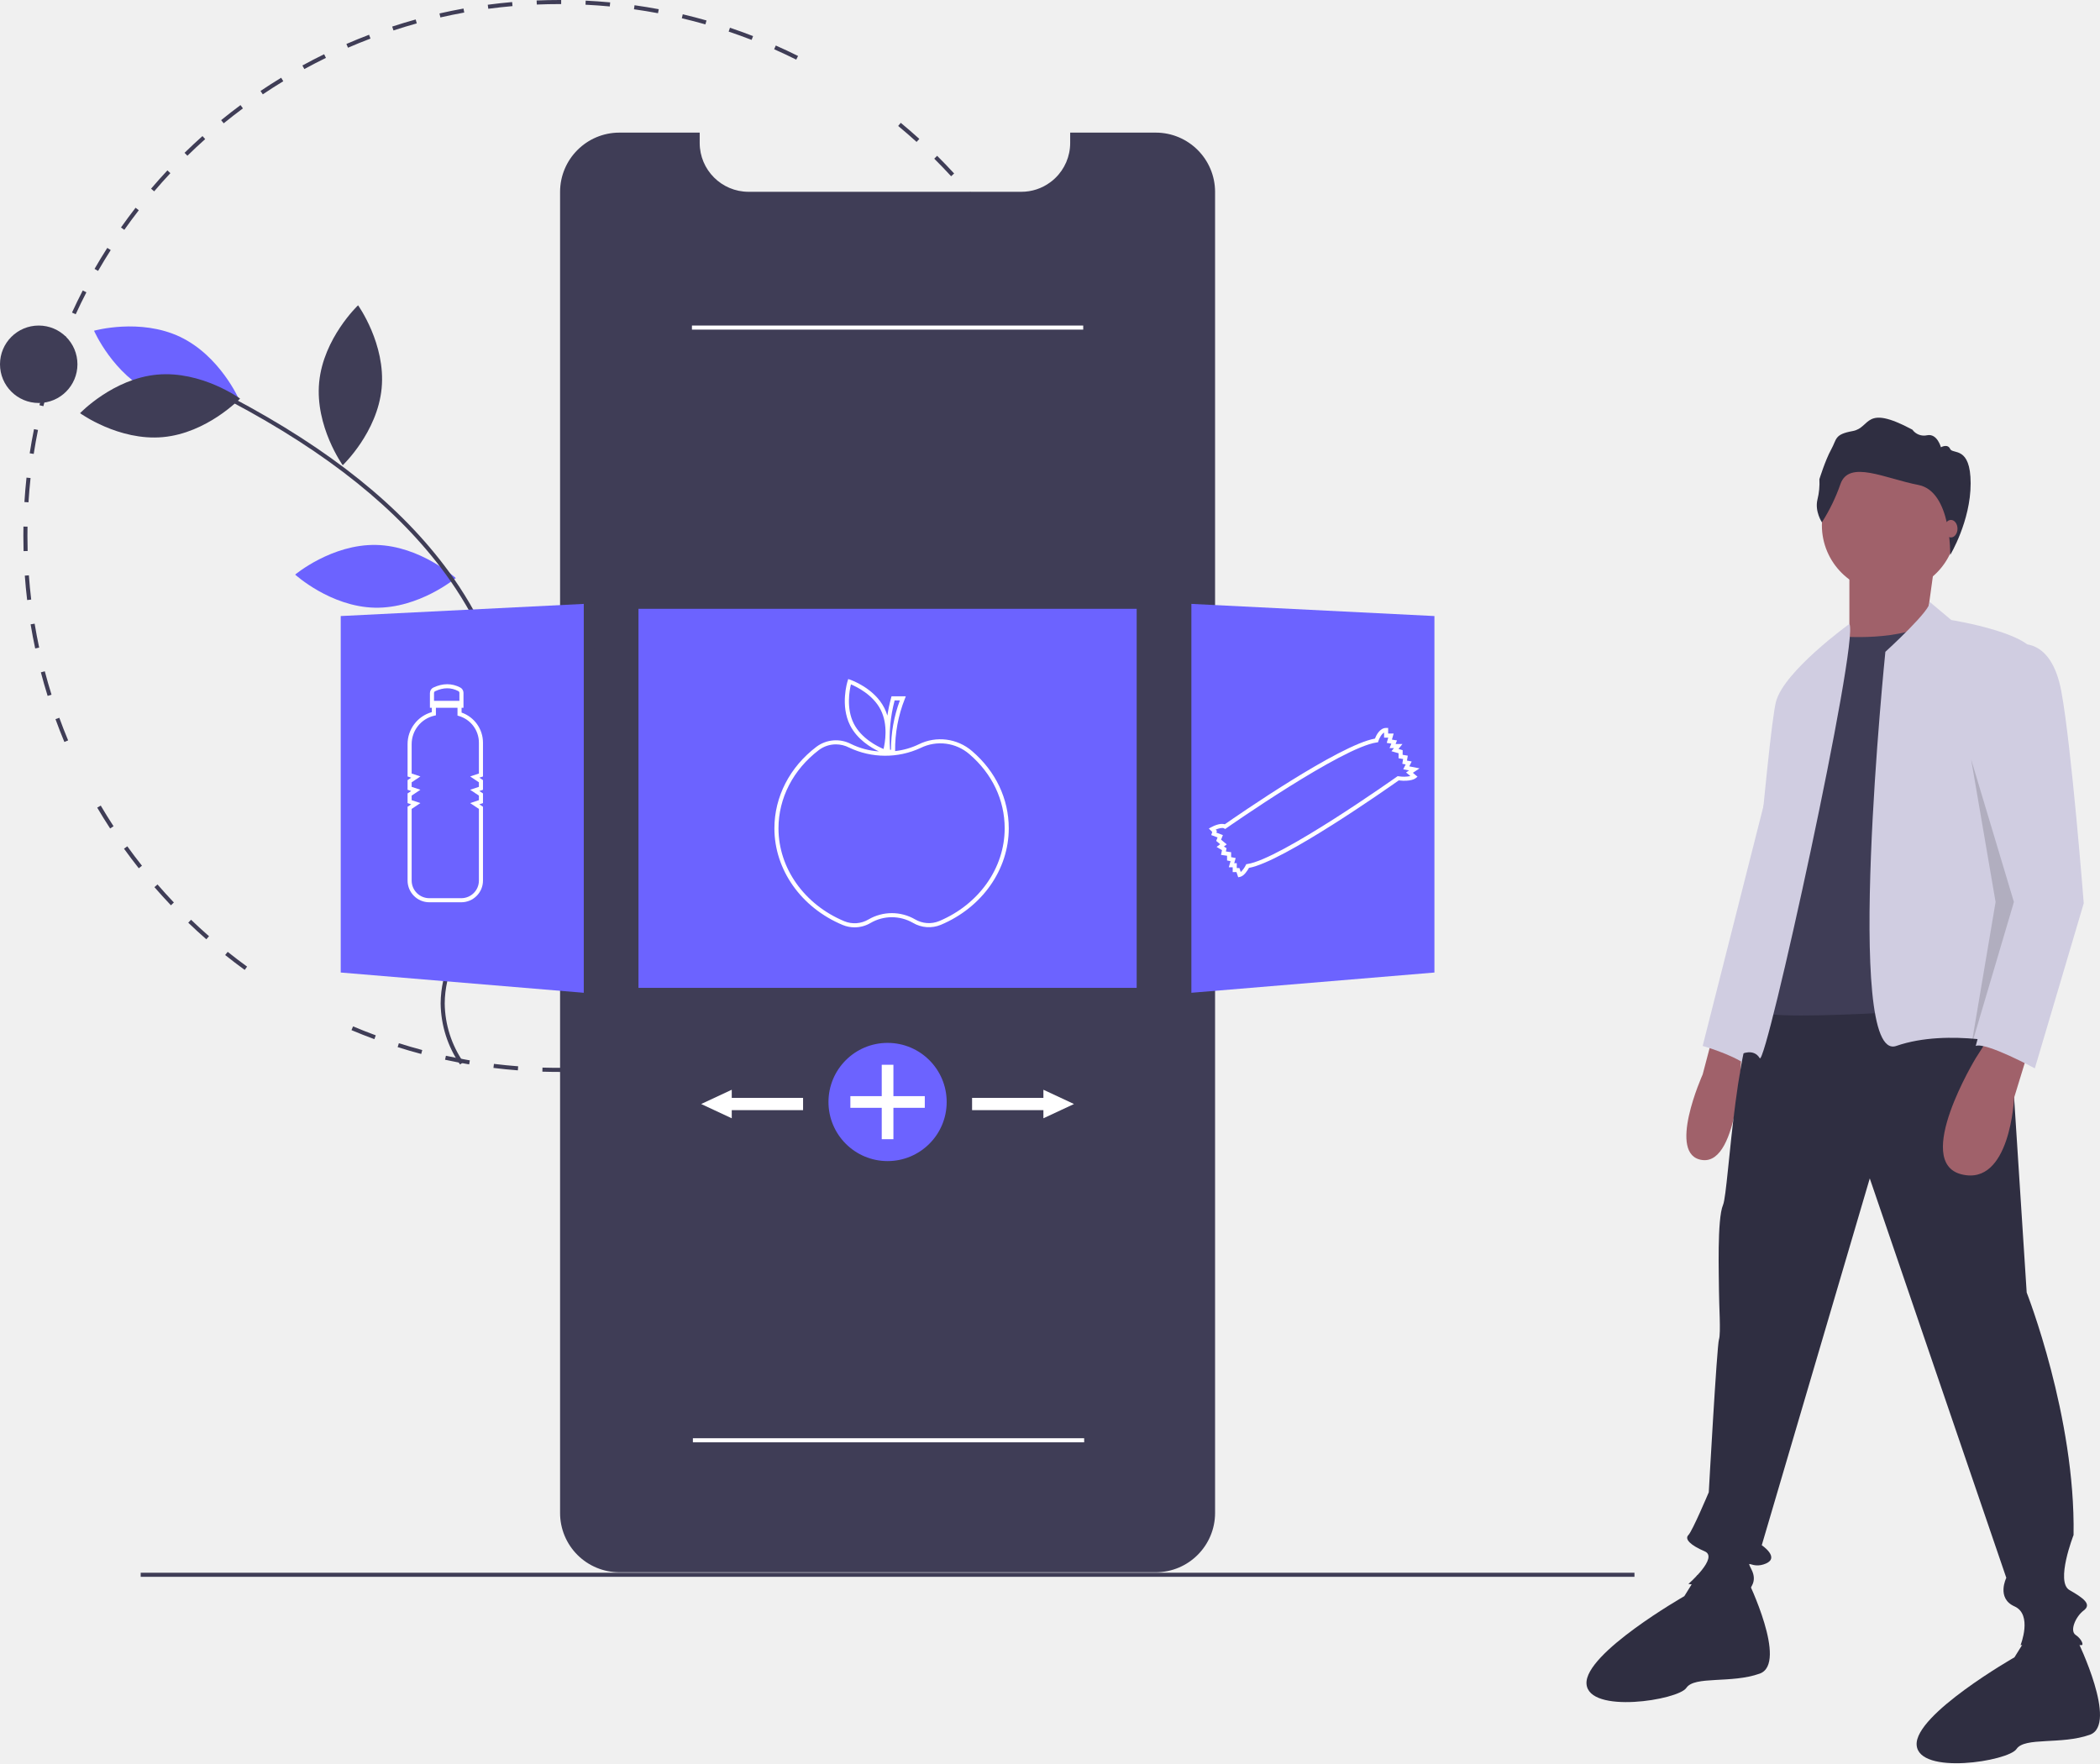
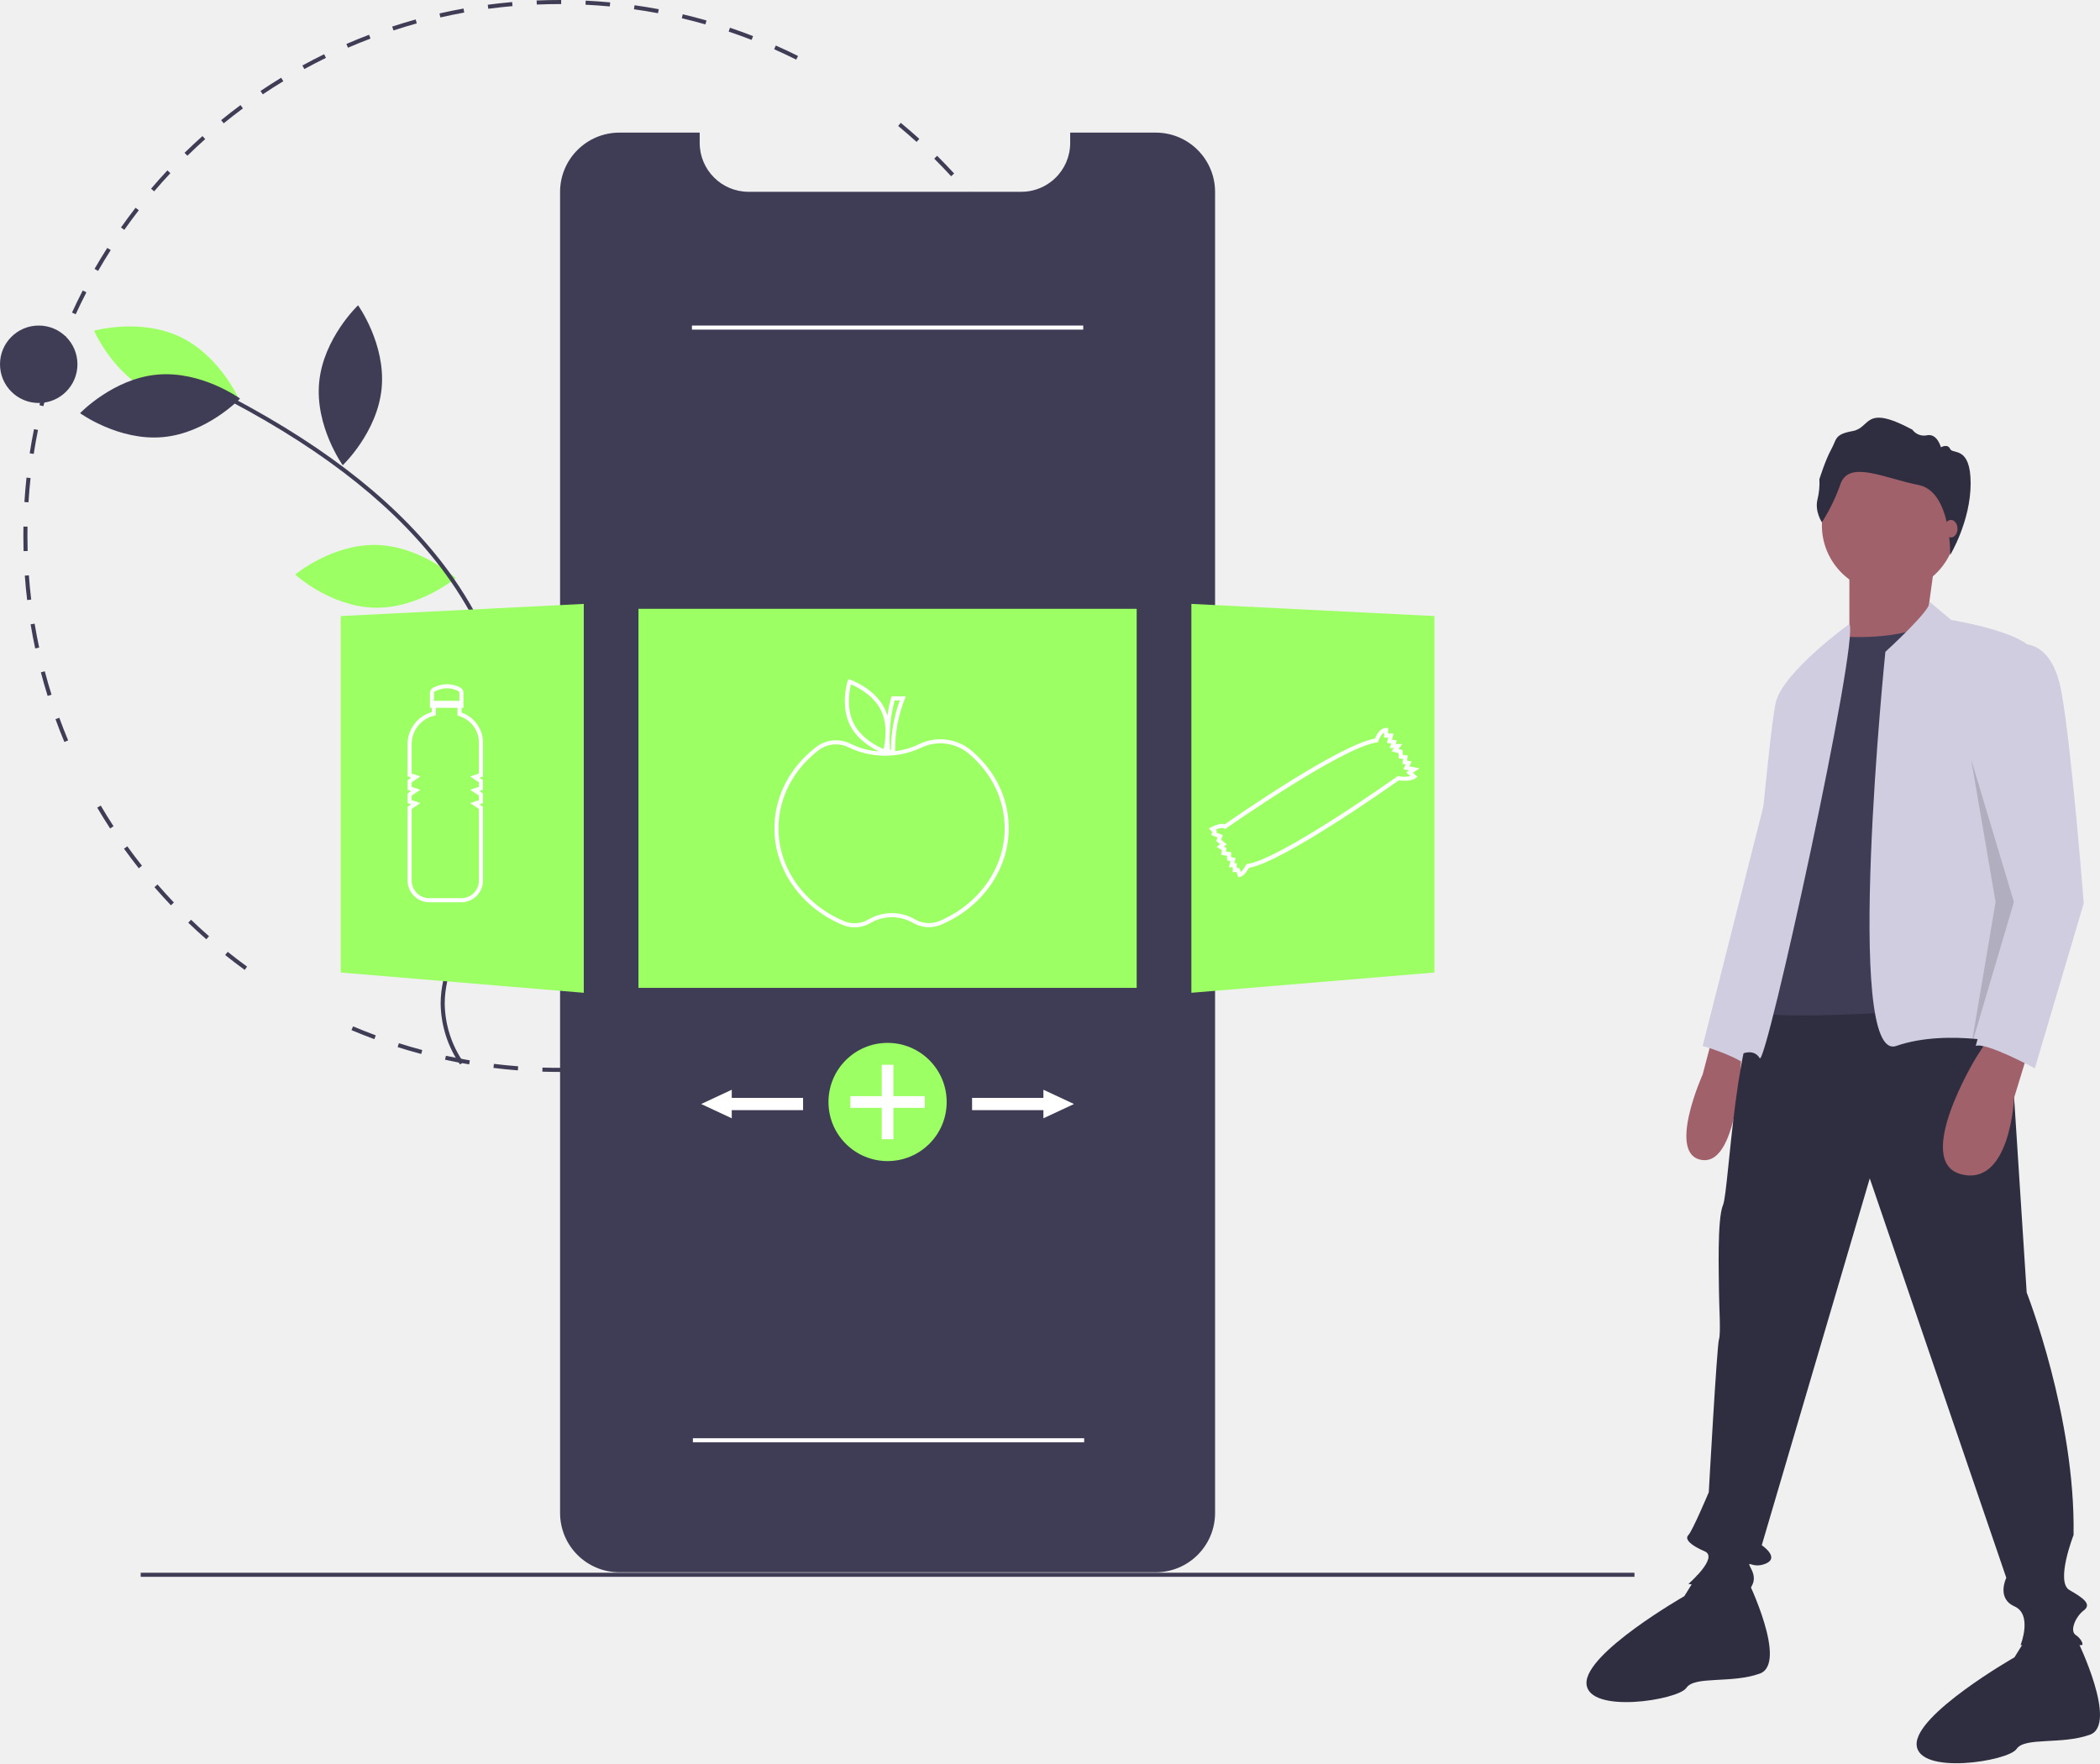
<svg xmlns="http://www.w3.org/2000/svg" id="ae078c60-54bd-436d-9521-059685d2198b" data-name="Layer 1" width="1030.475" height="865.228" viewBox="0 0 1030.475 865.228">
  <path d="M359.225,543.386c-2.774,0-5.577-.044-8.328-.13l.062-1.998c3.95.123,7.981.157,11.95.103l.027,2Q361.084,543.385,359.225,543.386Zm15.745-.464-.117-1.996c3.956-.233,7.963-.562,11.909-.975l.209,1.988C382.995,542.357,378.958,542.688,374.971,542.922Zm-36.096-.312c-3.989-.306-8.021-.706-11.982-1.192l.244-1.984c3.932.481,7.932.88,11.891,1.183Zm60.039-2.199-.3-1.977c3.931-.597,7.892-1.289,11.77-2.06l.39,1.961C406.865,539.112,402.875,539.811,398.914,540.411Zm-83.935-.731c-3.941-.668-7.919-1.436-11.823-2.283l.424-1.955c3.875.842,7.822,1.604,11.733,2.266Zm107.548-3.962-.48-1.941c3.858-.954,7.738-2.009,11.532-3.134l.568,1.918C430.324,533.694,426.415,534.757,422.527,535.718ZM291.451,534.571c-3.866-1.028-7.756-2.159-11.562-3.363l.603-1.906c3.778,1.194,7.638,2.316,11.474,3.336Zm154.158-5.701-.656-1.889c3.744-1.302,7.51-2.709,11.194-4.184l.742,1.857C453.178,526.141,449.383,527.559,445.609,528.87Zm-177.146-1.566c-3.754-1.38-7.532-2.869-11.228-4.426l.776-1.844c3.667,1.545,7.416,3.022,11.142,4.393Zm199.475-7.368-.828-1.82c3.596-1.634,7.21-3.378,10.742-5.184l.91,1.781C475.203,516.532,471.561,518.289,467.938,519.936Zm21.398-10.938-.99-1.736c3.448-1.968,6.891-4.036,10.229-6.148l1.068,1.689C496.28,504.931,492.812,507.016,489.337,508.997ZM509.66,496.14l-1.145-1.639c3.247-2.269,6.487-4.645,9.631-7.061l1.219,1.586C516.198,491.461,512.932,493.855,509.66,496.14Zm-304.826-2.816c-3.228-2.345-6.453-4.801-9.585-7.302l1.248-1.562c3.108,2.481,6.309,4.919,9.512,7.245Zm323.903-11.846-1.289-1.529c3.026-2.554,6.038-5.215,8.953-7.91l1.357,1.469C534.822,476.223,531.787,478.904,528.737,481.478Zm-342.728-3.186c-3.006-2.633-5.993-5.371-8.877-8.14l1.385-1.443c2.862,2.748,5.826,5.466,8.81,8.079ZM546.41,465.131l-1.424-1.404c2.79-2.827,5.55-5.753,8.201-8.695l1.486,1.338C552.002,459.335,549.222,462.282,546.41,465.131Zm-377.773-3.512c-2.758-2.9-5.482-5.898-8.097-8.91l1.511-1.311c2.594,2.989,5.297,5.964,8.035,8.842Zm393.893-14.38-1.545-1.27c2.521-3.067,5.002-6.232,7.378-9.409l1.602,1.197C567.571,440.959,565.07,444.15,562.53,447.239Zm-409.671-3.797c-2.477-3.13-4.916-6.361-7.25-9.604l1.623-1.168c2.316,3.218,4.736,6.425,7.195,9.532Zm424.1-15.497-1.654-1.123c2.23-3.284,4.415-6.664,6.492-10.048l1.705,1.047C581.407,421.231,579.206,424.637,576.959,427.945ZM138.808,423.916c-2.179-3.341-4.312-6.778-6.34-10.22l1.723-1.016c2.013,3.415,4.129,6.827,6.292,10.142Zm450.766-16.511-1.75-.967c1.92-3.475,3.785-7.043,5.546-10.606l1.793.887C593.39,400.309,591.509,403.904,589.574,407.405Zm10.681-21.621-1.832-.803c1.594-3.64,3.124-7.367,4.549-11.078l1.867.717C603.403,378.36,601.86,382.116,600.255,385.784ZM116.352,381.469c-1.533-3.68-3.001-7.444-4.364-11.19l1.88-.684c1.352,3.718,2.809,7.453,4.33,11.104ZM608.903,363.253l-1.898-.629c1.248-3.761,2.426-7.604,3.5-11.426l1.926.541C611.348,355.59,610.16,359.464,608.903,363.253Zm-500.767-4.383c-1.19-3.812-2.308-7.705-3.323-11.574l1.935-.508c1.007,3.84,2.117,7.704,3.298,11.486Zm507.286-18.795-1.948-.453c.896-3.854,1.714-7.791,2.434-11.698l1.967.361C617.149,332.224,616.324,336.19,615.422,340.075Zm-513.394-4.494c-.834-3.906-1.589-7.886-2.243-11.83l1.973-.328c.65,3.915,1.399,7.864,2.227,11.74Zm517.752-19.184-1.982-.271c.538-3.917.992-7.911,1.351-11.872l1.992.18C620.779,308.426,620.321,312.45,619.78,316.398Zm-521.694-4.566c-.472-3.959-.859-7.991-1.151-11.984l1.995-.146c.29,3.964.674,7.965,1.143,11.895ZM621.955,292.422l-1.998-.09c.178-3.963.269-7.982.269-11.946h2C622.225,284.38,622.135,288.43,621.955,292.422ZM96.329,287.82c-.068-2.452-.103-4.954-.104-7.435q0-2.309.04-4.608l2,.035q-.04,2.282-.04,4.573c0,2.462.035,4.945.103,7.38Zm2.411-23.948-1.996-.125c.25-3.996.594-8.032,1.023-11.997l1.988.215C99.329,255.901,98.988,259.906,98.74,263.873Zm520.194-12.202c-.399-3.943-.949-5.865-1.529-9.791l1.979-.292c.584,3.956,1.085,6.975,1.488,10.948ZM101.312,240.12l-1.977-.306c.613-3.957,1.325-7.944,2.116-11.854l1.96.396C102.627,232.236,101.92,236.194,101.312,240.12Zm514.074-10.016c-.763-3.901-1.623-7.829-2.559-11.672l1.943-.473c.942,3.873,1.81,7.831,2.578,11.761ZM106.05,216.703l-1.94-.486c.971-3.874,2.047-7.779,3.197-11.609l1.915.575C108.081,208.983,107.014,212.859,106.05,216.703Zm503.685-9.813c-1.115-3.808-2.334-7.639-3.622-11.387l1.891-.65c1.299,3.777,2.527,7.638,3.651,11.475Zm-496.8-13.1-1.887-.663c1.329-3.781,2.764-7.58,4.265-11.291l1.854.75C115.678,186.268,114.253,190.038,112.934,193.789Zm489.033-9.495c-1.459-3.681-3.021-7.375-4.645-10.979l1.824-.821c1.636,3.633,3.21,7.355,4.68,11.063ZM121.911,171.592l-1.817-.835c1.67-3.638,3.448-7.286,5.284-10.842l1.777.917C125.333,164.361,123.569,167.982,121.911,171.592Zm470.269-9.036c-1.79-3.531-3.687-7.069-5.637-10.515l1.74-.985c1.966,3.473,3.876,7.038,5.68,10.596Zm-459.291-12.229-1.733-.998c1.995-3.464,4.099-6.932,6.254-10.306l1.686,1.076C136.956,143.447,134.868,146.889,132.888,150.327Zm447.541-8.535c-2.113-3.364-4.326-6.716-6.577-9.962l1.643-1.14c2.269,3.271,4.499,6.648,6.628,10.038ZM145.761,130.168l-1.635-1.152c2.306-3.27,4.716-6.529,7.167-9.688l1.58,1.226C150.442,123.689,148.049,126.923,145.761,130.168Zm421.064-7.992c-2.41-3.157-4.92-6.295-7.462-9.327l1.533-1.285c2.561,3.056,5.09,6.217,7.519,9.398ZM160.414,111.277l-1.522-1.297c2.587-3.039,5.284-6.064,8.015-8.991l1.462,1.364C165.659,105.258,162.983,108.261,160.414,111.277Zm391.07-7.408c-2.687-2.924-5.474-5.823-8.282-8.614l1.41-1.419c2.83,2.813,5.638,5.733,8.345,8.679ZM176.719,93.805l-1.398-1.43c2.86-2.798,5.819-5.564,8.795-8.221l1.332,1.492C182.494,88.283,179.557,91.028,176.719,93.805ZM534.537,87.025c-2.944-2.67-5.984-5.304-9.035-7.828l1.275-1.541c3.073,2.543,6.137,5.197,9.104,7.888ZM194.537,77.893l-1.263-1.551c3.093-2.519,6.29-5.003,9.502-7.384l1.191,1.606C200.78,72.928,197.607,75.393,194.537,77.893Zm19.182-14.217-1.116-1.659c3.311-2.228,6.719-4.409,10.13-6.484l1.039,1.709C220.388,59.301,217.005,61.466,213.72,63.676Zm20.388-12.401-.96-1.755c3.502-1.917,7.094-3.776,10.674-5.527l.879,1.797C241.147,47.527,237.583,49.372,234.107,51.275ZM475.477,46.641c-3.559-1.773-7.204-3.486-10.835-5.091l.809-1.829c3.659,1.617,7.333,3.343,10.919,5.13ZM255.529,40.797l-.795-1.835c3.66-1.586,7.404-3.108,11.128-4.522l.71,1.87C262.877,37.713,259.161,39.222,255.529,40.797ZM453.581,36.962c-3.703-1.436-7.493-2.806-11.266-4.072l.637-1.896c3.801,1.276,7.62,2.656,11.352,4.104ZM277.838,32.325l-.623-1.9c3.801-1.246,7.679-2.419,11.525-3.486l.535,1.927C285.457,29.924,281.609,31.088,277.838,32.325Zm153.063-2.974c-3.814-1.087-7.705-2.1-11.563-3.01l.459-1.946c3.889.916,7.809,1.937,11.653,3.032Zm-130.042-3.416-.445-1.95c3.896-.89,7.866-1.701,11.797-2.41l.355,1.968C308.665,24.248,304.726,25.053,300.86,25.936Zm106.788-2.067c-3.895-.731-7.861-1.381-11.791-1.933l.277-1.98c3.96.556,7.958,1.211,11.883,1.948ZM324.372,21.693l-.265-1.982c3.959-.528,7.985-.973,11.967-1.319l.174,1.992C332.297,20.728,328.302,21.169,324.372,21.693Zm59.616-1.147c-3.939-.371-7.949-.657-11.919-.849l.098-1.998c3.999.194,8.039.482,12.009.856Zm-35.814-.929-.084-1.998c3.676-.153,7.422-.231,11.136-.232l.905.001-.006,2-.899-.001C355.54,19.387,351.821,19.464,348.174,19.616Z" transform="translate(-84.76264 -17.38585)" fill="#3f3d56" />
  <path d="M681.004,111.592V759.792a29.139,29.139,0,0,1-29.13,29.11h-263.15a29.079,29.079,0,0,1-29.13-29.11V111.592a29.127,29.127,0,0,1,29.13-29.13h39.38v5.05a23.987,23.987,0,0,0,23.98,23.99h133.84a23.789,23.789,0,0,0,14.22-4.68,22.285,22.285,0,0,0,2.36-1.98,23.917,23.917,0,0,0,7.4-17.33v-5.05h41.97A29.121,29.121,0,0,1,681.004,111.592Z" transform="translate(-84.76264 -17.38585)" fill="#3f3d56" />
-   <rect x="313.304" y="298.746" width="244.465" height="186" fill="#6c63ff" />
-   <path d="M269.334,284.793c21.766.467,39.08,16.24,39.08,16.24s-17.975,15.016-39.741,14.549S229.593,299.342,229.593,299.342,247.568,284.326,269.334,284.793Z" transform="translate(-84.76264 -17.38585)" fill="#6c63ff" />
-   <path d="M159.907,210.495c19.664,9.342,42.213,3.007,42.213,3.007s-9.334-21.482-28.998-30.824-42.213-3.007-42.213-3.007S140.242,201.152,159.907,210.495Z" transform="translate(-84.76264 -17.38585)" fill="#6c63ff" />
+   <rect x="313.304" y="298.746" width="244.465" height="186" fill="#9cff63" />
+   <path d="M269.334,284.793c21.766.467,39.08,16.24,39.08,16.24s-17.975,15.016-39.741,14.549S229.593,299.342,229.593,299.342,247.568,284.326,269.334,284.793Z" transform="translate(-84.76264 -17.38585)" fill="#9cff63" />
+   <path d="M159.907,210.495c19.664,9.342,42.213,3.007,42.213,3.007s-9.334-21.482-28.998-30.824-42.213-3.007-42.213-3.007S140.242,201.152,159.907,210.495Z" transform="translate(-84.76264 -17.38585)" fill="#9cff63" />
  <path d="M161.906,201.211c21.68-1.981,40.657,11.747,40.657,11.747s-16.174,16.941-37.855,18.922-40.657-11.747-40.657-11.747S140.225,203.192,161.906,201.211Z" transform="translate(-84.76264 -17.38585)" fill="#3f3d56" />
  <path d="M241.379,204.964c-2.078,21.671,11.565,40.709,11.565,40.709s17.013-16.098,19.091-37.77S260.47,167.195,260.47,167.195,243.457,183.293,241.379,204.964Z" transform="translate(-84.76264 -17.38585)" fill="#3f3d56" />
  <path d="M343.484,337.875c-11.372,18.565-7.459,41.658-7.459,41.658s22.349-7.007,33.721-25.572,7.459-41.658,7.459-41.658S354.855,319.31,343.484,337.875Z" transform="translate(-84.76264 -17.38585)" fill="#3f3d56" />
  <path d="M310.493,539.723l1.657-1.12a51.919,51.919,0,0,1-9.163-28.792C303.034,494.753,310.43,480.826,317.583,467.357c1.328-2.5,2.651-4.992,3.924-7.482a163.334,163.334,0,0,0,12.704-31.893c11.095-41.23.171-89.874-29.219-130.122-23.315-31.929-58.072-59.849-106.254-85.355l-.936,1.768c47.908,25.361,82.441,53.089,105.574,84.768,29.037,39.764,39.842,87.772,28.903,128.423a161.394,161.394,0,0,1-12.553,31.502c-1.269,2.481-2.587,4.963-3.91,7.455-7.267,13.684-14.781,27.833-14.829,43.386A53.937,53.937,0,0,0,310.493,539.723Z" transform="translate(-84.76264 -17.38585)" fill="#3f3d56" />
  <circle cx="19" cy="178.747" r="19" fill="#3f3d56" />
-   <polygon points="286.462 487.161 167.193 477.222 167.193 302.294 286.462 296.331 286.462 487.161" fill="#6c63ff" />
-   <polygon points="584.61 487.161 703.879 477.222 703.879 302.294 584.61 296.331 584.61 487.161" fill="#6c63ff" />
+   <polygon points="286.462 487.161 167.193 477.222 167.193 302.294 286.462 296.331 286.462 487.161" fill="#9cff63" />
+   <polygon points="584.61 487.161 703.879 477.222 703.879 302.294 584.61 296.331 584.61 487.161" fill="#9cff63" />
  <path d="M561.757,385.945a23.831,23.831,0,0,0-26.15-3.324,35.293,35.293,0,0,1-11.607,3.321,67.181,67.181,0,0,1,4.719-25.516l.527-1.361h-7.01l-.201.736a77.589,77.589,0,0,0-1.843,8.725,22.622,22.622,0,0,0-1.467-3.703c-4.917-9.749-16.278-13.736-16.759-13.9l-.969-.332-.309.976c-.153.485-3.701,11.991,1.216,21.74,3.52,6.98,10.343,11.005,14.112,12.79a36.266,36.266,0,0,1-13.718-3.67,16,16,0,0,0-16.938,1.43c-13.088,9.946-20.595,24.525-20.595,40,0,20.328,13.165,38.944,33.539,47.427a15.088,15.088,0,0,0,5.798,1.151,15.379,15.379,0,0,0,7.851-2.153,20.766,20.766,0,0,1,20.809-.042,15.342,15.342,0,0,0,13.66.962c20.255-8.516,33.343-27.1,33.343-47.345C579.763,409.365,573.368,395.901,561.757,385.945Zm-37.991-24.881h2.574a68.957,68.957,0,0,0-4.356,24.241h-.459A72.747,72.747,0,0,1,523.766,361.065Zm-20.076,11.341c-3.733-7.401-2.096-16.222-1.372-19.199,2.823,1.185,10.881,5.102,14.621,12.516,3.732,7.4,2.096,16.22,1.372,19.198C515.486,383.733,507.421,379.805,503.69,372.406Zm41.955,96.951a13.322,13.322,0,0,1-11.871-.843,22.766,22.766,0,0,0-22.844.048,13.311,13.311,0,0,1-11.859.875c-19.626-8.171-32.307-26.062-32.307-45.581,0-14.844,7.219-28.843,19.805-38.407a13.856,13.856,0,0,1,8.386-2.8,14.016,14.016,0,0,1,6.425,1.555,41.285,41.285,0,0,0,35.117.208,21.83,21.83,0,0,1,23.958,3.052c11.162,9.57,17.31,22.494,17.31,36.392C577.763,443.294,565.156,461.153,545.645,469.357Z" transform="translate(-84.76264 -17.38585)" fill="#fff" />
  <path d="M311.263,367.046v-2.348h.933v-7.314a2.958,2.958,0,0,0-1.581-2.637c-4.127-2.153-8.563-2.151-13.184.01a2.981,2.981,0,0,0-1.702,2.697v7.244h.933v2.125a16.298,16.298,0,0,0-11.9,15.758v15.826l1.777.593-1.777,1.185v4.756l1.777.593-1.777,1.185v4.756l1.777.592-1.777,1.185v36.223A10.669,10.669,0,0,0,295.42,460.132h15.71a10.645,10.645,0,0,0,10.633-10.633V413.252l-1.777-1.185,1.777-.592v-4.756l-1.777-1.185,1.777-.593v-4.756l-1.777-1.185,1.777-.593V381.764A15.646,15.646,0,0,0,311.263,367.046Zm-12.984-10.477c4.084-1.908,7.818-1.924,11.411-.048a.976.976,0,0,1,.506.864v3.914H297.73v-3.844A.975.975,0,0,1,298.279,356.569Zm21.484,40.397-4.289,1.43,4.289,2.859v2.244l-4.289,1.43,4.289,2.86v2.244l-4.289,1.429,4.289,2.86v35.177a8.643,8.643,0,0,1-8.633,8.633H295.42a8.667,8.667,0,0,1-8.657-8.657V414.322l4.289-2.86-4.289-1.429V407.789l4.289-2.86-4.289-1.43V401.255l4.289-2.859-4.289-1.43V382.582a14.312,14.312,0,0,1,11.125-14.008l.774-.179v-3.696h10.6v3.83l.721.209a13.63,13.63,0,0,1,9.779,13.026Z" transform="translate(-84.76264 -17.38585)" fill="#fff" />
  <path d="M781.327,394.434l-5.035-1.006,1.186-2.371-2.31-.462.399-2.401-2.521-.421v-2.278l-2.046-.584,1.942-2.427H769.572l.704-1.758-2.492-.415.846-2.964h-2.696v-2.766h-1c-3.15,0-4.907,3.742-5.484,5.241-17.393,3.033-67.892,38.012-73.655,42.034-2.395-.777-5.946,1.044-6.688,1.448l-1.174.64,1.693,1.693-.505,1.514,3.107,1.165-.681,1.701,1.957,1.632-1.758,1.319,2.646,1.588-.465,2.32,2.955.423v2.322l1.716.344-.855,2.998h1.905v2.371h1.859l.843,2.525.865-.174c2.012-.402,3.734-3.186,4.408-4.42,16.75-2.989,68.464-39.373,73.498-42.936,5.876.704,8.035-.866,8.267-1.051l.956-.765-2.283-1.902Zm-10.334,3.863-.39-.052-.321.228c-.571.406-57.285,40.585-73.453,42.895l-.519.074-.234.469a12.005,12.005,0,0,1-2.474,3.382l-.653-1.959h-1.301v-2.371h-1.255l.725-2.533-2.235-.447v-2.418l-2.578-.368.326-1.631-1.306-.783,1.402-1.052-2.783-2.319.899-2.25-3.215-1.206.286-.857-.621-.622c1.502-.624,3.318-1.088,4.099-.622l.558.334.531-.373c.567-.398,56.896-39.796,73.846-42.107l.633-.086.188-.61c.291-.945,1.326-3.333,2.785-4.151v2.486h2.046l-.734,2.568,2.25.375-.878,2.193H768.78l-1.22,1.525,3.485.996V389.466l2.221.37-.39,2.34,1.642.328-1.186,2.371,2.867.574-1.477.984,2.123,1.77A15.977,15.977,0,0,1,770.993,398.297Z" transform="translate(-84.76264 -17.38585)" fill="#fff" />
-   <circle cx="435.536" cy="540.746" r="29" fill="#6c63ff" />
+   <circle cx="435.536" cy="540.746" r="29" fill="#9cff63" />
  <polygon points="453.795 537.882 438.4 537.882 438.4 522.487 432.672 522.487 432.672 537.882 417.277 537.882 417.277 543.61 432.672 543.61 432.672 559.005 438.4 559.005 438.4 543.61 453.795 543.61 453.795 537.882" fill="#fff" />
  <polygon points="527.001 541.746 512.001 534.746 512.001 538.746 477.001 538.746 477.001 544.746 512.001 544.746 512.001 548.746 527.001 541.746" fill="#fff" />
  <polygon points="344.072 541.746 359.072 534.746 359.072 538.746 394.072 538.746 394.072 544.746 359.072 544.746 359.072 548.746 344.072 541.746" fill="#fff" />
  <rect x="69.036" y="771.746" width="733" height="2" fill="#3f3d56" />
  <rect x="339.536" y="159.746" width="192" height="2" fill="#fff" />
  <rect x="340.001" y="705.746" width="192" height="2" fill="#fff" />
  <path d="M925.263,525.632l-5,19s-18,40,0,42,19-52,19-52Z" transform="translate(-84.76264 -17.38585)" fill="#a0616a" />
  <path d="M956.263,388.632l-36,142s14,4,21,9Z" transform="translate(-84.76264 -17.38585)" fill="#d0cde1" />
  <path d="M1069.263,496.632l10,155s24,61,23,119c0,0-9,23-2,27s11,7,7,10-7,10-4,12,4,5,3,5h-30s6-15-3-19-4-14-4-14l-67-196-53,180s9,6,2,9-10-3-7,3-1,9-1,10-30-3-30-3,15-13,8-16-10-6-8-8,10-21,10-21,4-72,5-75,0-17,0-24-1-35,2-42,6-93,22-103S1069.263,496.632,1069.263,496.632Z" transform="translate(-84.76264 -17.38585)" fill="#2f2e41" />
  <path d="M942.263,792.632s20,41,6,46-32,1-36,7-48,13-49-2,48-43,48-43l6.383-10.278Z" transform="translate(-84.76264 -17.38585)" fill="#2f2e41" />
  <path d="M1104.263,822.632s20,41,6,46-32,1-36,7-48,13-49-2,48-43,48-43l6.383-10.278Z" transform="translate(-84.76264 -17.38585)" fill="#2f2e41" />
  <circle cx="927.001" cy="257.746" r="33" fill="#a0616a" />
  <polygon points="949.501 275.246 945.501 304.246 915.501 327.246 907.501 316.246 907.501 278.246 949.501 275.246" fill="#a0616a" />
  <path d="M987.263,329.632s31,3,47-8l32,189s-113,9-118,3v-59l20-96Z" transform="translate(-84.76264 -17.38585)" fill="#3f3d56" />
  <path d="M1031.51,312.596l10.754,9.036s44,7,41,19l-12,142,4,48s-34-9-60,0S1009.92,337.229,1009.92,337.229,1033.756,315.56,1031.51,312.596Z" transform="translate(-84.76264 -17.38585)" fill="#d0cde1" />
  <path d="M992.263,323.541s-32,23.091-36,38.091-17,173-17,173,6-3,9,2S997.263,331.451,992.263,323.541Z" transform="translate(-84.76264 -17.38585)" fill="#d0cde1" />
  <path d="M1080.263,532.632l-7.168,23.391s-1.832,43.609-25.832,37.609,7-57,7-57l7-11Z" transform="translate(-84.76264 -17.38585)" fill="#a0616a" />
  <path d="M978.779,273.694s-3.572-5.359-2.198-11.13a33.731,33.731,0,0,0,.962-10.03s2.885-9.343,5.771-14.565,1.511-7.42,10.58-9.069,5.359-13.465,29.267-.687a7.011,7.011,0,0,0,7.282,2.748c4.946-.962,6.733,5.908,6.733,5.908s3.298-1.924,4.534.824,10.054-1.649,10.054,16.9-10.034,35.119-10.034,35.119.736-31.202-15.615-34.362-33.938-12.366-38.198-.55A90.081,90.081,0,0,1,978.779,273.694Z" transform="translate(-84.76264 -17.38585)" fill="#2f2e41" />
  <ellipse cx="957.325" cy="259.427" rx="3.225" ry="4.3" fill="#a0616a" />
  <path d="M1075.263,333.632s16-4,21,23,11,104,11,104l-24,81s-24-13-29-11l18.886-70.321L1057.263,388.632S1071.263,333.632,1075.263,333.632Z" transform="translate(-84.76264 -17.38585)" fill="#d0cde1" />
  <polygon points="967.237 372.614 988.237 442.614 967.237 513.614 979.237 442.614 967.237 372.614" opacity="0.15" />
</svg>
